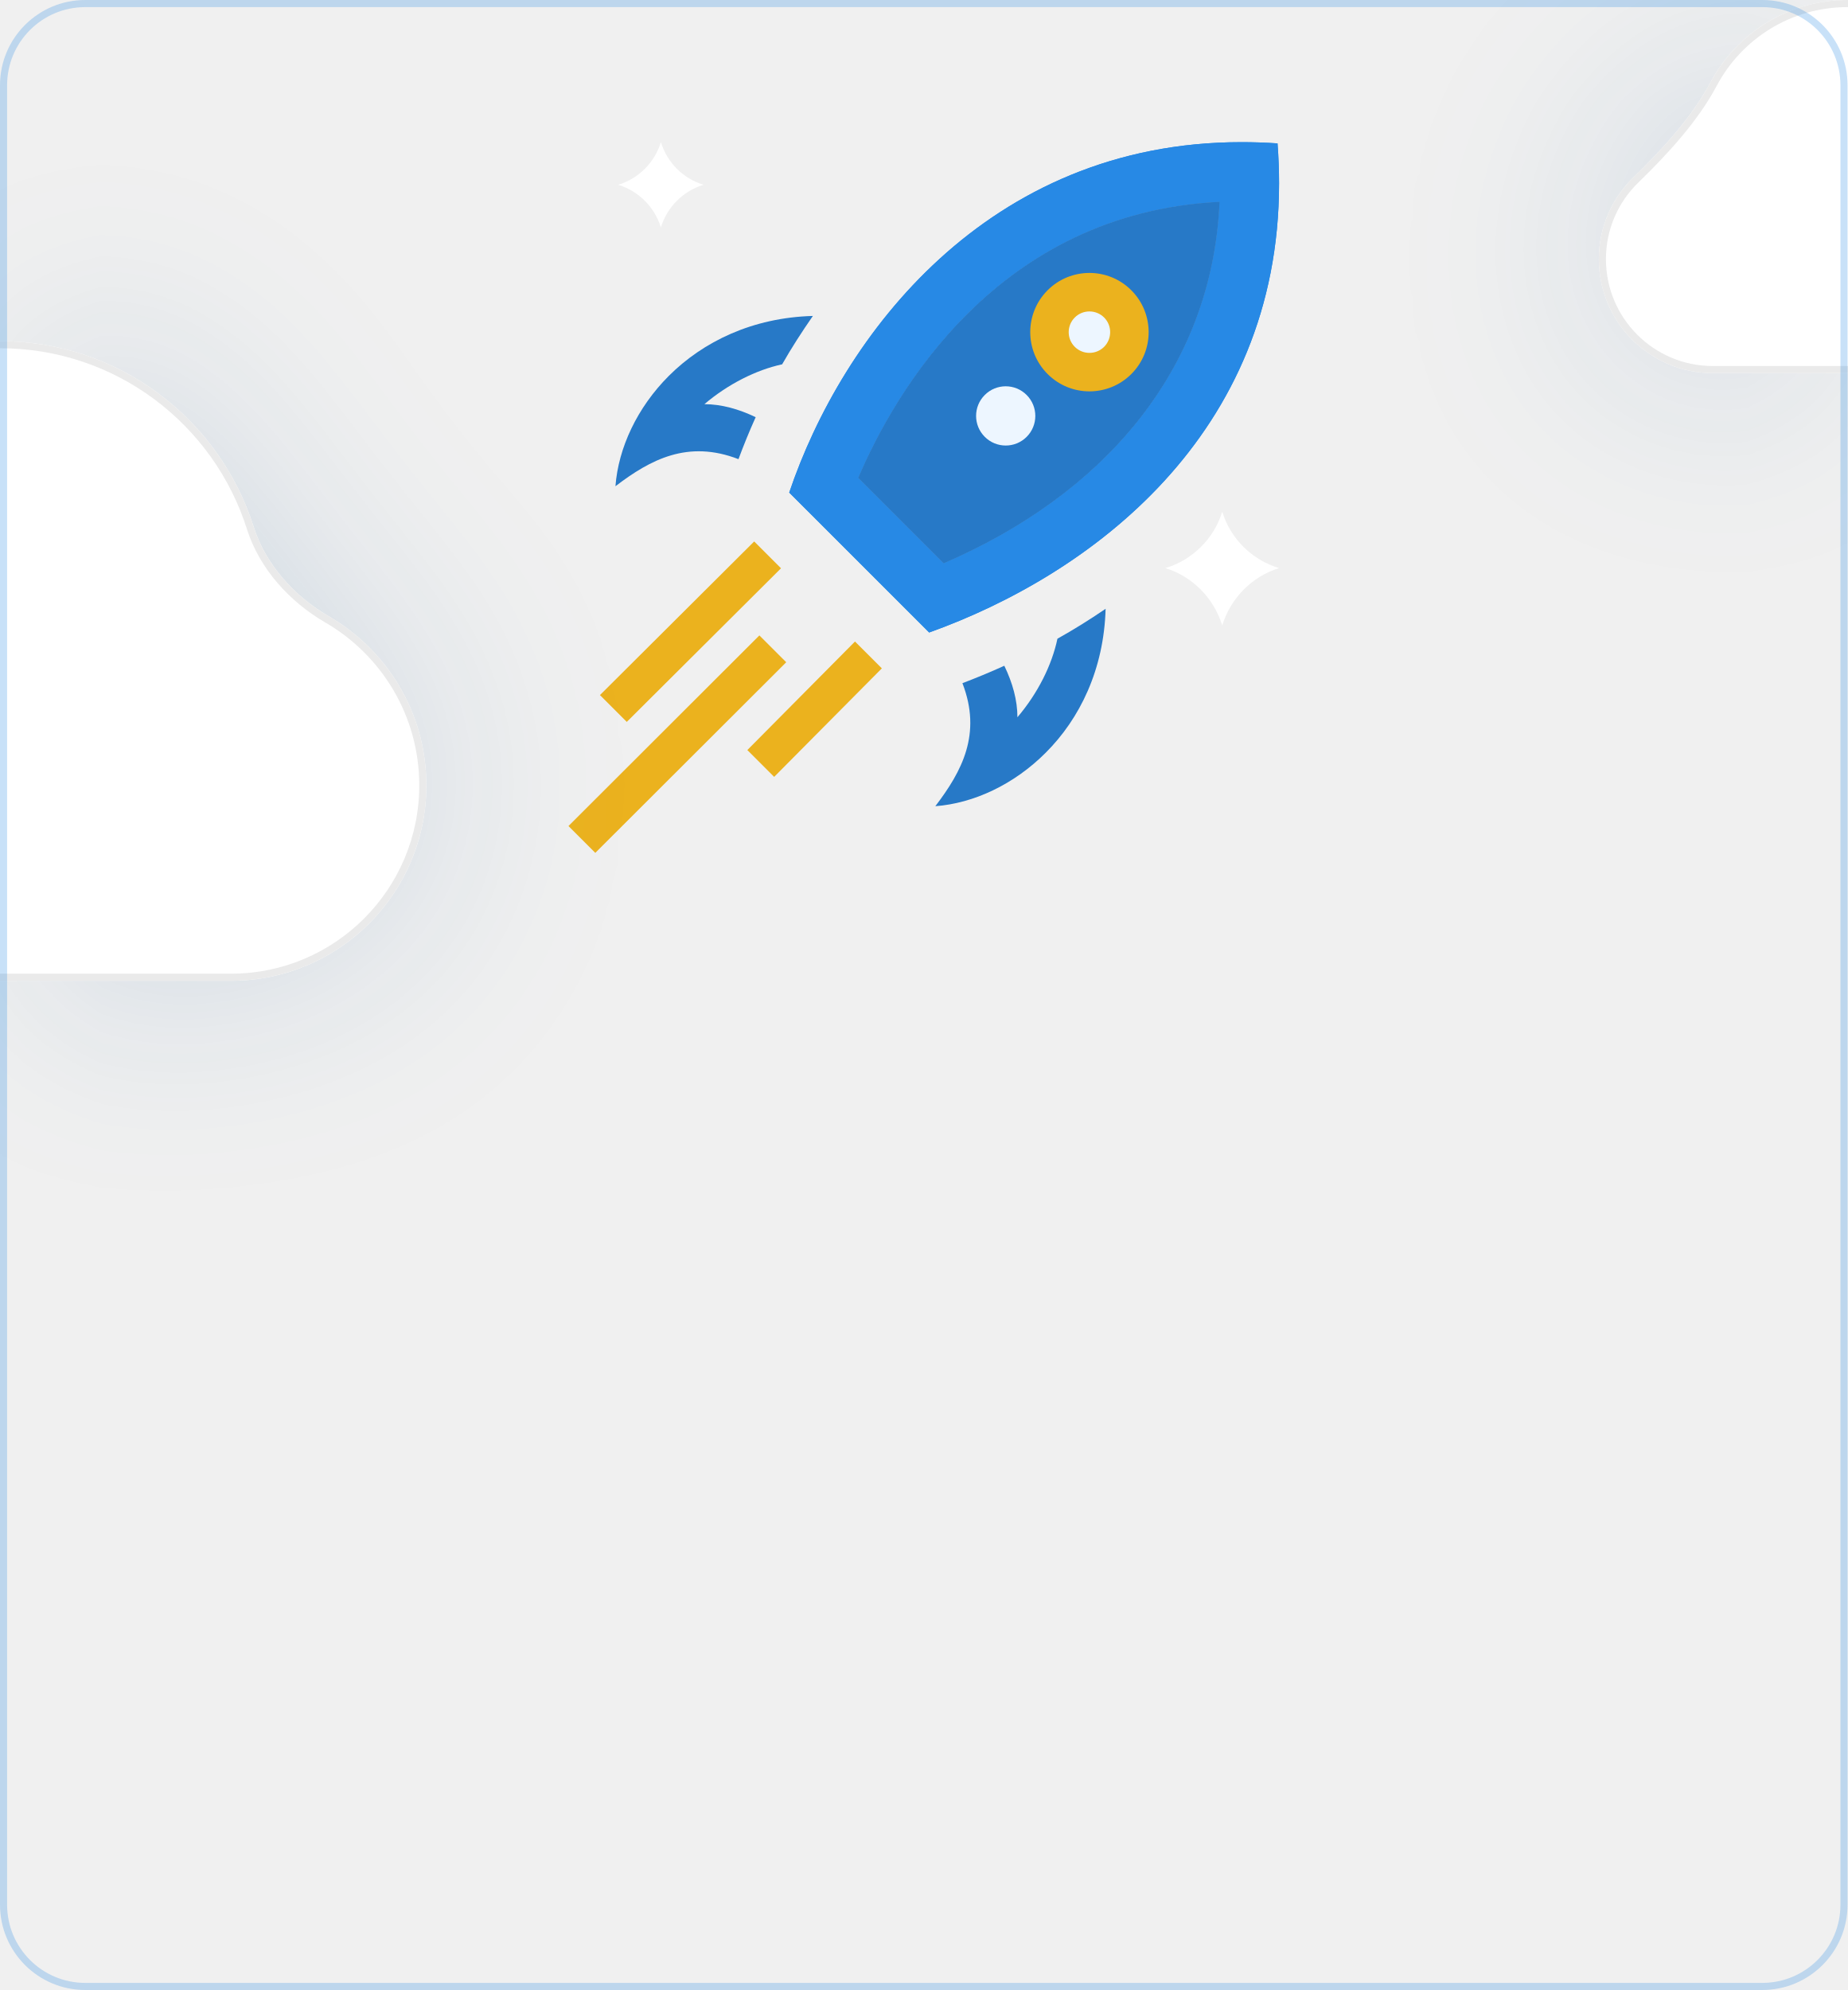
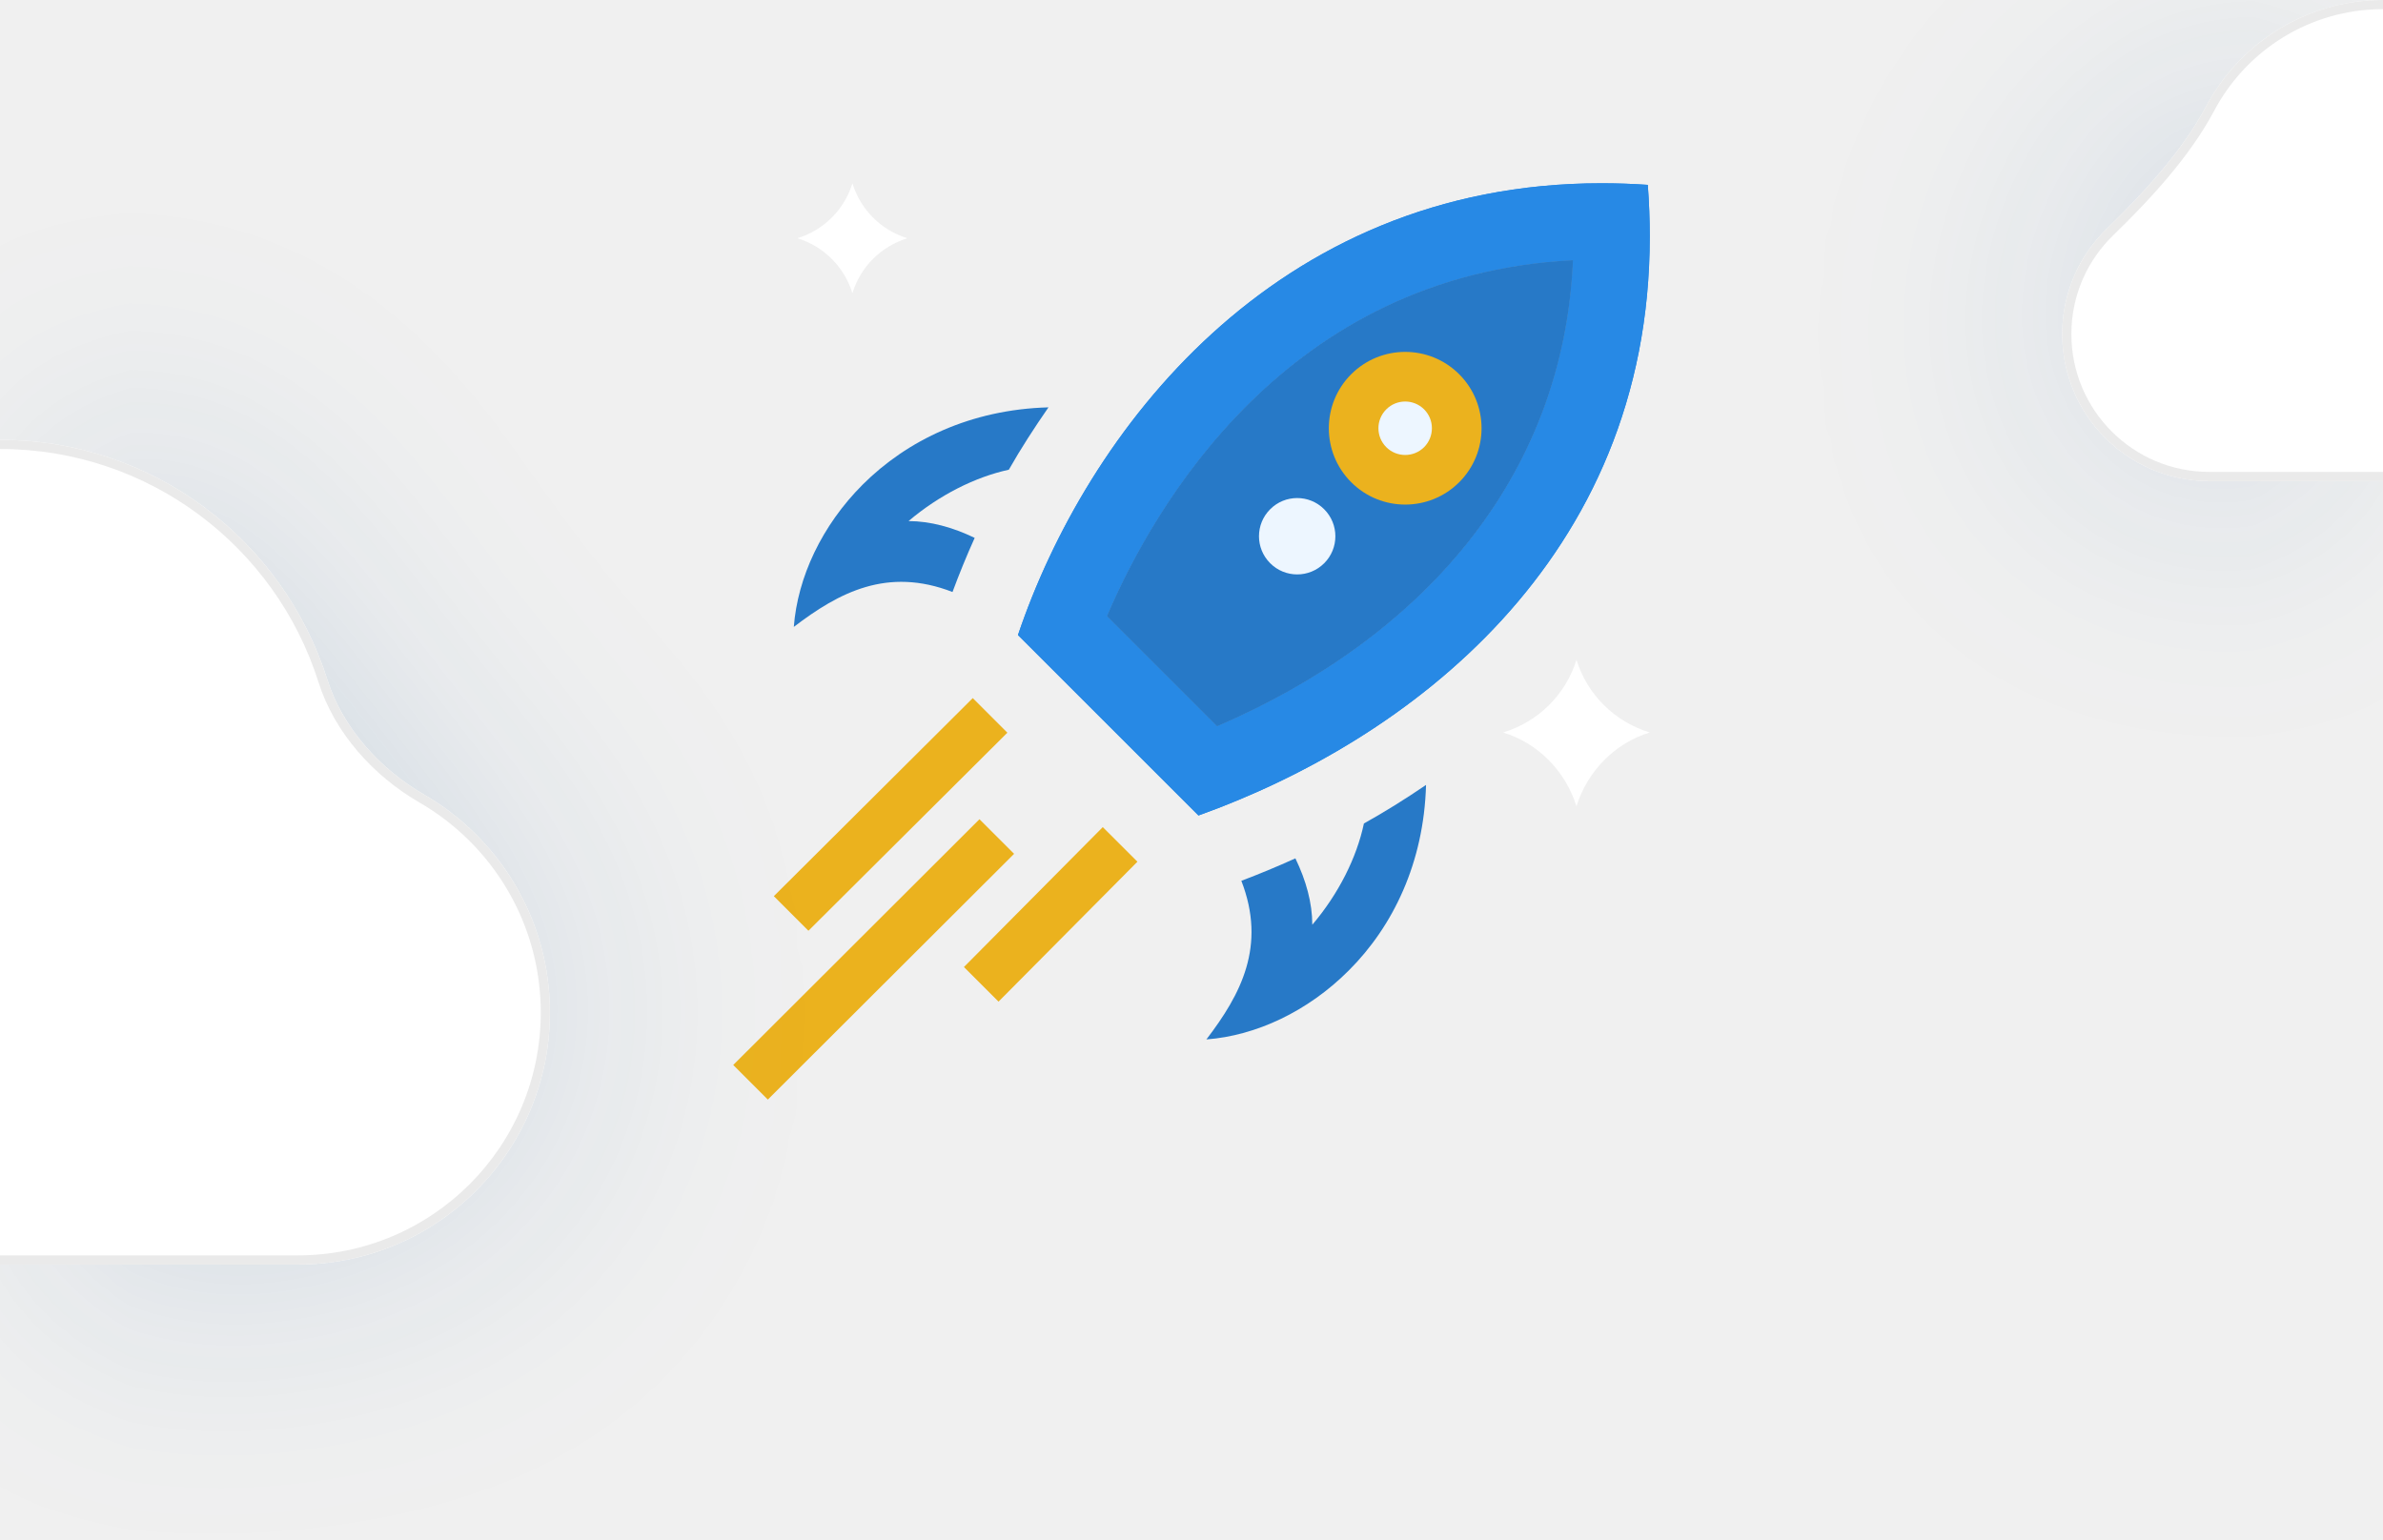
- <svg xmlns="http://www.w3.org/2000/svg" width="260" height="280" viewBox="0 0 260 280" fill="none">
+ <svg xmlns="http://www.w3.org/2000/svg" width="260" height="168" viewBox="0 0 260 168" fill="none">
  <path d="M179.785 20.175C178.06 20.055 176.375 20 174.725 20C138.89 20 118.485 47.32 111.065 69.305L130.76 88.995C153.38 80.9 180 61.25 180 25.8C180 23.965 179.93 22.095 179.785 20.175ZM132.795 79.25L120.785 67.24C125.875 55.325 140.335 29.965 171.615 28.405C170.565 52.465 154.775 69.785 132.795 79.25ZM138.585 61.465C136.955 59.84 136.955 57.2 138.585 55.575C140.21 53.945 142.85 53.945 144.475 55.575C146.105 57.205 146.105 59.845 144.475 61.47C142.845 63.095 140.21 63.095 138.585 61.465ZM159.205 40.84C155.955 37.59 150.675 37.59 147.425 40.84C144.17 44.095 144.17 49.375 147.425 52.625C150.675 55.88 155.955 55.88 159.21 52.625C162.46 49.375 162.46 44.095 159.205 40.84ZM151.25 48.8C150.11 47.66 150.11 45.81 151.25 44.675C152.385 43.535 154.24 43.535 155.38 44.675C156.515 45.81 156.51 47.66 155.38 48.8C154.24 49.935 152.39 49.935 151.25 48.8Z" fill="#2789E5" />
  <path d="M179.785 20.175C178.06 20.055 176.375 20 174.725 20C138.89 20 118.485 47.32 111.065 69.305L130.76 88.995C153.38 80.9 180 61.25 180 25.8C180 23.965 179.93 22.095 179.785 20.175ZM132.795 79.25L120.785 67.24C125.875 55.325 140.335 29.965 171.615 28.405C170.565 52.465 154.775 69.785 132.795 79.25ZM138.585 61.465C136.955 59.84 136.955 57.2 138.585 55.575C140.21 53.945 142.85 53.945 144.475 55.575C146.105 57.205 146.105 59.845 144.475 61.47C142.845 63.095 140.21 63.095 138.585 61.465ZM159.205 40.84C155.955 37.59 150.675 37.59 147.425 40.84C144.17 44.095 144.17 49.375 147.425 52.625C150.675 55.88 155.955 55.88 159.21 52.625C162.46 49.375 162.46 44.095 159.205 40.84ZM151.25 48.8C150.11 47.66 150.11 45.81 151.25 44.675C152.385 43.535 154.24 43.535 155.38 44.675C156.515 45.81 156.51 47.66 155.38 48.8C154.24 49.935 152.39 49.935 151.25 48.8Z" fill="#2789E5" />
  <path d="M132.795 79.25L120.785 67.24C125.875 55.325 140.335 29.965 171.615 28.405C170.565 52.465 154.775 69.785 132.795 79.25Z" fill="#2779C7" />
  <path d="M132.795 79.25L120.785 67.24C125.875 55.325 140.335 29.965 171.615 28.405C170.565 52.465 154.775 69.785 132.795 79.25Z" fill="#2779C7" />
  <path d="M147.425 40.84C150.675 37.59 155.955 37.59 159.205 40.84C162.46 44.095 162.46 49.375 159.21 52.625C155.955 55.88 150.675 55.88 147.425 52.625C144.17 49.375 144.17 44.095 147.425 40.84Z" fill="#EBB21E" />
  <path d="M151.25 44.675C150.11 45.81 150.11 47.66 151.25 48.8C152.39 49.935 154.24 49.935 155.38 48.8C156.51 47.66 156.515 45.81 155.38 44.675C154.24 43.535 152.385 43.535 151.25 44.675Z" fill="#EDF6FF" />
  <path d="M138.585 55.575C136.955 57.2 136.955 59.84 138.585 61.465C140.21 63.095 142.845 63.095 144.475 61.47C146.105 59.845 146.105 57.205 144.475 55.575C142.85 53.945 140.21 53.945 138.585 55.575Z" fill="#EDF6FF" />
  <path d="M155.59 85.66C153.31 87.215 151.05 88.62 148.81 89.87C148.03 93.58 146.05 97.545 143.18 100.92C143.175 98.52 142.505 96.1 141.335 93.675C139.27 94.61 137.31 95.415 135.44 96.125C138.195 103.245 135.39 108.505 131.625 113.435C137.025 113.03 142.695 110.385 147.155 105.915C151.98 101.105 155.355 94.155 155.59 85.66Z" fill="#2779C7" />
  <path d="M99.13 56.865C101.52 56.88 103.935 57.54 106.345 58.7C105.45 60.68 104.65 62.65 103.925 64.605C96.805 61.85 91.54 64.65 86.61 68.415C87.02 63.02 89.66 57.35 94.125 52.885C98.945 48.07 105.9 44.685 114.395 44.455C112.85 46.685 111.38 48.955 110.07 51.26C106.395 52.06 102.475 54.03 99.13 56.865Z" fill="#2779C7" />
  <path d="M84.43 97.8L88.205 101.575L109.91 79.96L106.135 76.185L84.43 97.8Z" fill="#EBB21E" />
  <path d="M105.17 105.535L108.945 109.31L124.1 94.04L120.32 90.265L105.17 105.535Z" fill="#EBB21E" />
  <path d="M80 116.225L83.775 120L110.645 93.18L106.865 89.405L80 116.225Z" fill="#EBB21E" />
  <path d="M164 79.938C167.833 78.774 170.833 75.802 172.002 72C173.171 75.802 176.171 78.774 180 79.938C176.171 81.097 173.171 84.198 172.002 88C170.833 84.202 167.833 81.097 164 79.938Z" fill="white" />
  <path d="M87 26C89.878 25.123 92.123 22.874 93.004 20C93.886 22.874 96.131 25.123 99 26C96.131 26.877 93.881 29.126 93.004 32C92.123 29.131 89.878 26.881 87 26Z" fill="white" />
-   <g filter="url(#filter0_d_18_2)">
+   <g filter="url(#filter0_d_18_288)">
    <path d="M260 0C251.63 0 244.375 4.702 240.705 11.605C238.093 16.519 233.857 21.089 229.863 24.965C226.864 27.876 225 31.948 225 36.458C225 45.316 232.184 52.5 241.042 52.5H278.958C287.816 52.5 295 45.316 295 36.458C295 31.948 293.136 27.876 290.137 24.965C286.143 21.089 281.907 16.519 279.295 11.605C275.625 4.702 268.37 0 260 0Z" fill="white" />
    <path d="M241.147 11.84C244.733 5.093 251.822 0.5 260 0.5C268.178 0.5 275.267 5.093 278.853 11.84C281.504 16.827 285.789 21.442 289.789 25.324C292.695 28.145 294.5 32.089 294.5 36.458C294.5 45.04 287.54 52 278.958 52H241.042C232.46 52 225.5 45.04 225.5 36.458C225.5 32.089 227.305 28.145 230.211 25.324C234.211 21.442 238.496 16.827 241.147 11.84Z" stroke="#EAEAEA" />
  </g>
-   <g filter="url(#filter1_d_18_2)">
+   <g filter="url(#filter1_d_18_288)">
    <path d="M0 48C-16.753 48 -30.9 58.986 -35.701 74.14C-37.382 79.445 -41.451 83.926 -46.267 86.715C-54.476 91.467 -60 100.334 -60 110.5C-60 125.685 -47.685 138 -32.5 138H32.5C47.685 138 60 125.685 60 110.5C60 100.334 54.476 91.467 46.267 86.715C41.451 83.926 37.382 79.445 35.701 74.14C30.9 58.986 16.753 48 0 48Z" fill="white" />
    <path d="M-35.224 74.291C-30.487 59.339 -16.528 48.5 0 48.5C16.528 48.5 30.487 59.339 35.224 74.291C36.95 79.736 41.113 84.309 46.017 87.147C54.078 91.815 59.5 100.52 59.5 110.5C59.5 125.409 47.409 137.5 32.5 137.5H-32.5C-47.409 137.5 -59.5 125.409 -59.5 110.5C-59.5 100.52 -54.078 91.815 -46.017 87.147C-41.113 84.309 -36.95 79.736 -35.224 74.291Z" stroke="#EAEAEA" />
  </g>
-   <rect x="0.5" y="0.5" width="259" height="279" rx="11.5" stroke="#2789E5" stroke-opacity="0.25" />
  <defs>
-     <filter id="filter0_d_18_2" x="195" y="-30" width="130" height="112.5" filterUnits="userSpaceOnUse" color-interpolation-filters="sRGB">
+     <filter id="filter0_d_18_288" x="195" y="-30" width="130" height="112.5" filterUnits="userSpaceOnUse" color-interpolation-filters="sRGB">
      <feFlood flood-opacity="0" result="BackgroundImageFix" />
      <feColorMatrix in="SourceAlpha" type="matrix" values="0 0 0 0 0 0 0 0 0 0 0 0 0 0 0 0 0 0 127 0" result="hardAlpha" />
      <feOffset />
      <feGaussianBlur stdDeviation="15" />
      <feColorMatrix type="matrix" values="0 0 0 0 0.059 0 0 0 0 0.336 0 0 0 0 0.596 0 0 0 0.15 0" />
-       <feBlend mode="normal" in2="BackgroundImageFix" result="effect1_dropShadow_18_2" />
-       <feBlend mode="normal" in="SourceGraphic" in2="effect1_dropShadow_18_2" result="shape" />
+       <feBlend mode="normal" in2="BackgroundImageFix" result="effect1_dropShadow_18_288" />
+       <feBlend mode="normal" in="SourceGraphic" in2="effect1_dropShadow_18_288" result="shape" />
    </filter>
-     <filter id="filter1_d_18_2" x="-90" y="18" width="180" height="150" filterUnits="userSpaceOnUse" color-interpolation-filters="sRGB">
+     <filter id="filter1_d_18_288" x="-90" y="18" width="180" height="150" filterUnits="userSpaceOnUse" color-interpolation-filters="sRGB">
      <feFlood flood-opacity="0" result="BackgroundImageFix" />
      <feColorMatrix in="SourceAlpha" type="matrix" values="0 0 0 0 0 0 0 0 0 0 0 0 0 0 0 0 0 0 127 0" result="hardAlpha" />
      <feOffset />
      <feGaussianBlur stdDeviation="15" />
      <feColorMatrix type="matrix" values="0 0 0 0 0.059 0 0 0 0 0.336 0 0 0 0 0.596 0 0 0 0.15 0" />
-       <feBlend mode="normal" in2="BackgroundImageFix" result="effect1_dropShadow_18_2" />
-       <feBlend mode="normal" in="SourceGraphic" in2="effect1_dropShadow_18_2" result="shape" />
+       <feBlend mode="normal" in2="BackgroundImageFix" result="effect1_dropShadow_18_288" />
+       <feBlend mode="normal" in="SourceGraphic" in2="effect1_dropShadow_18_288" result="shape" />
    </filter>
  </defs>
</svg>
